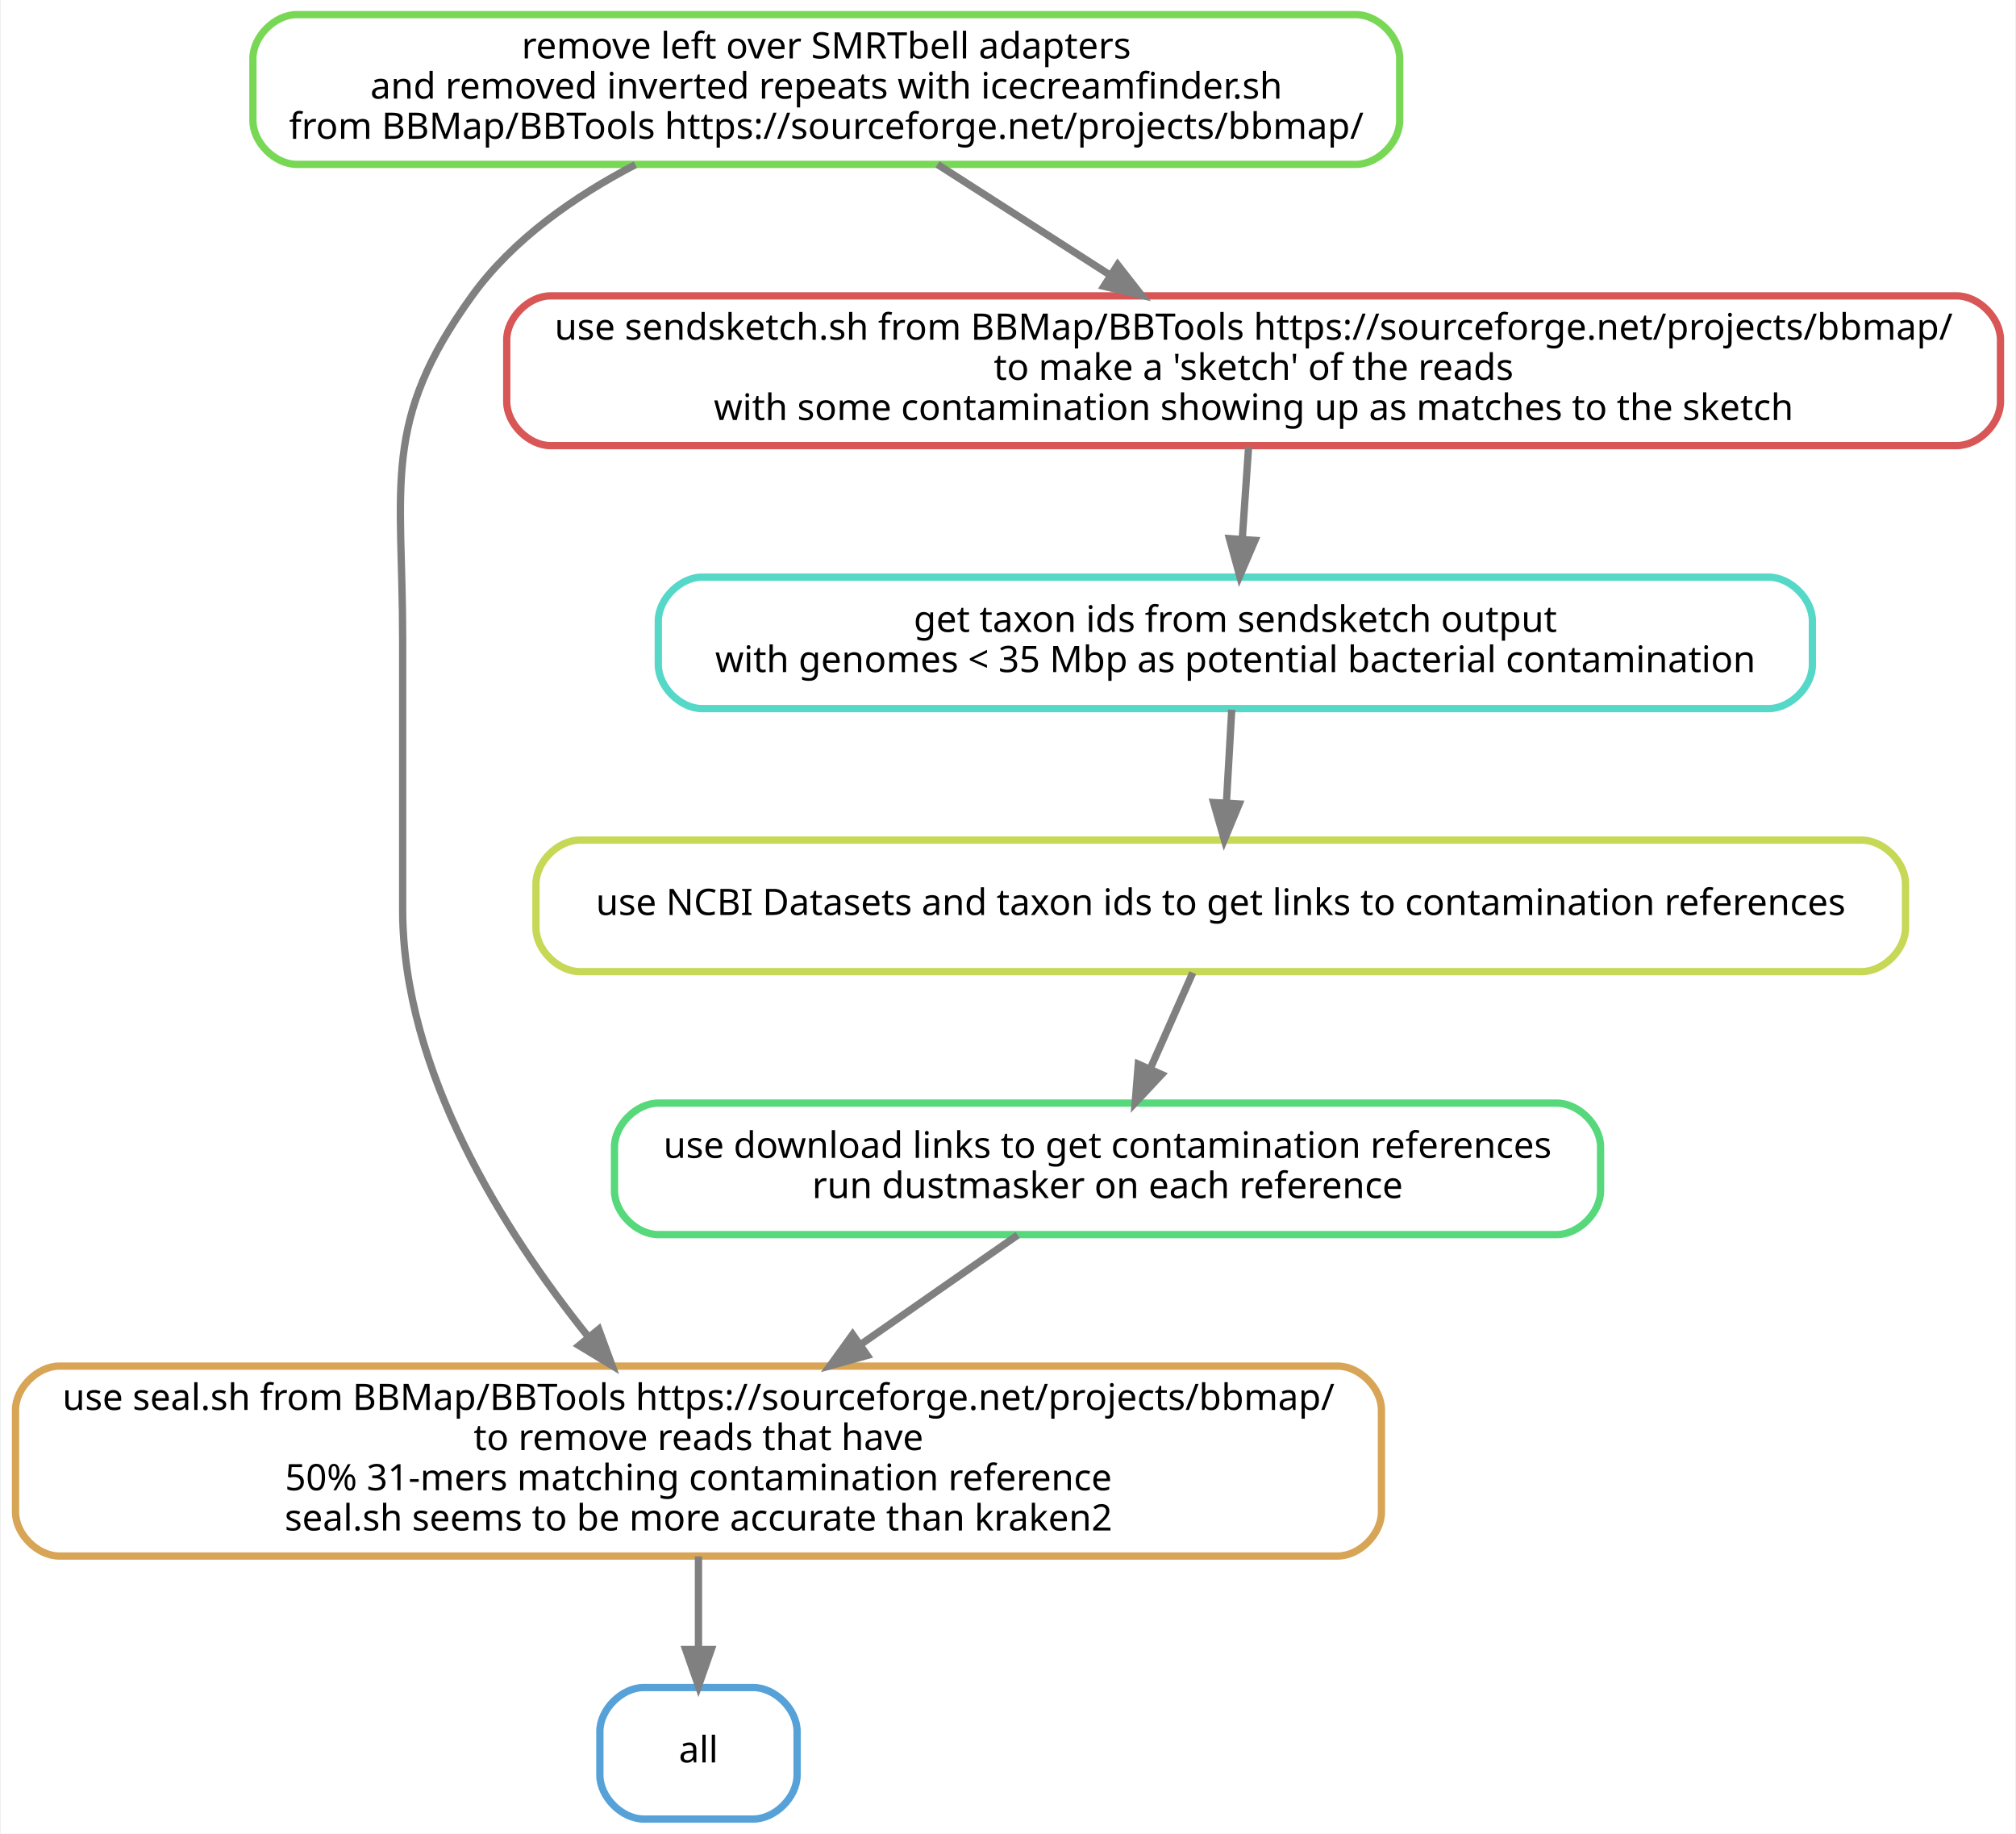
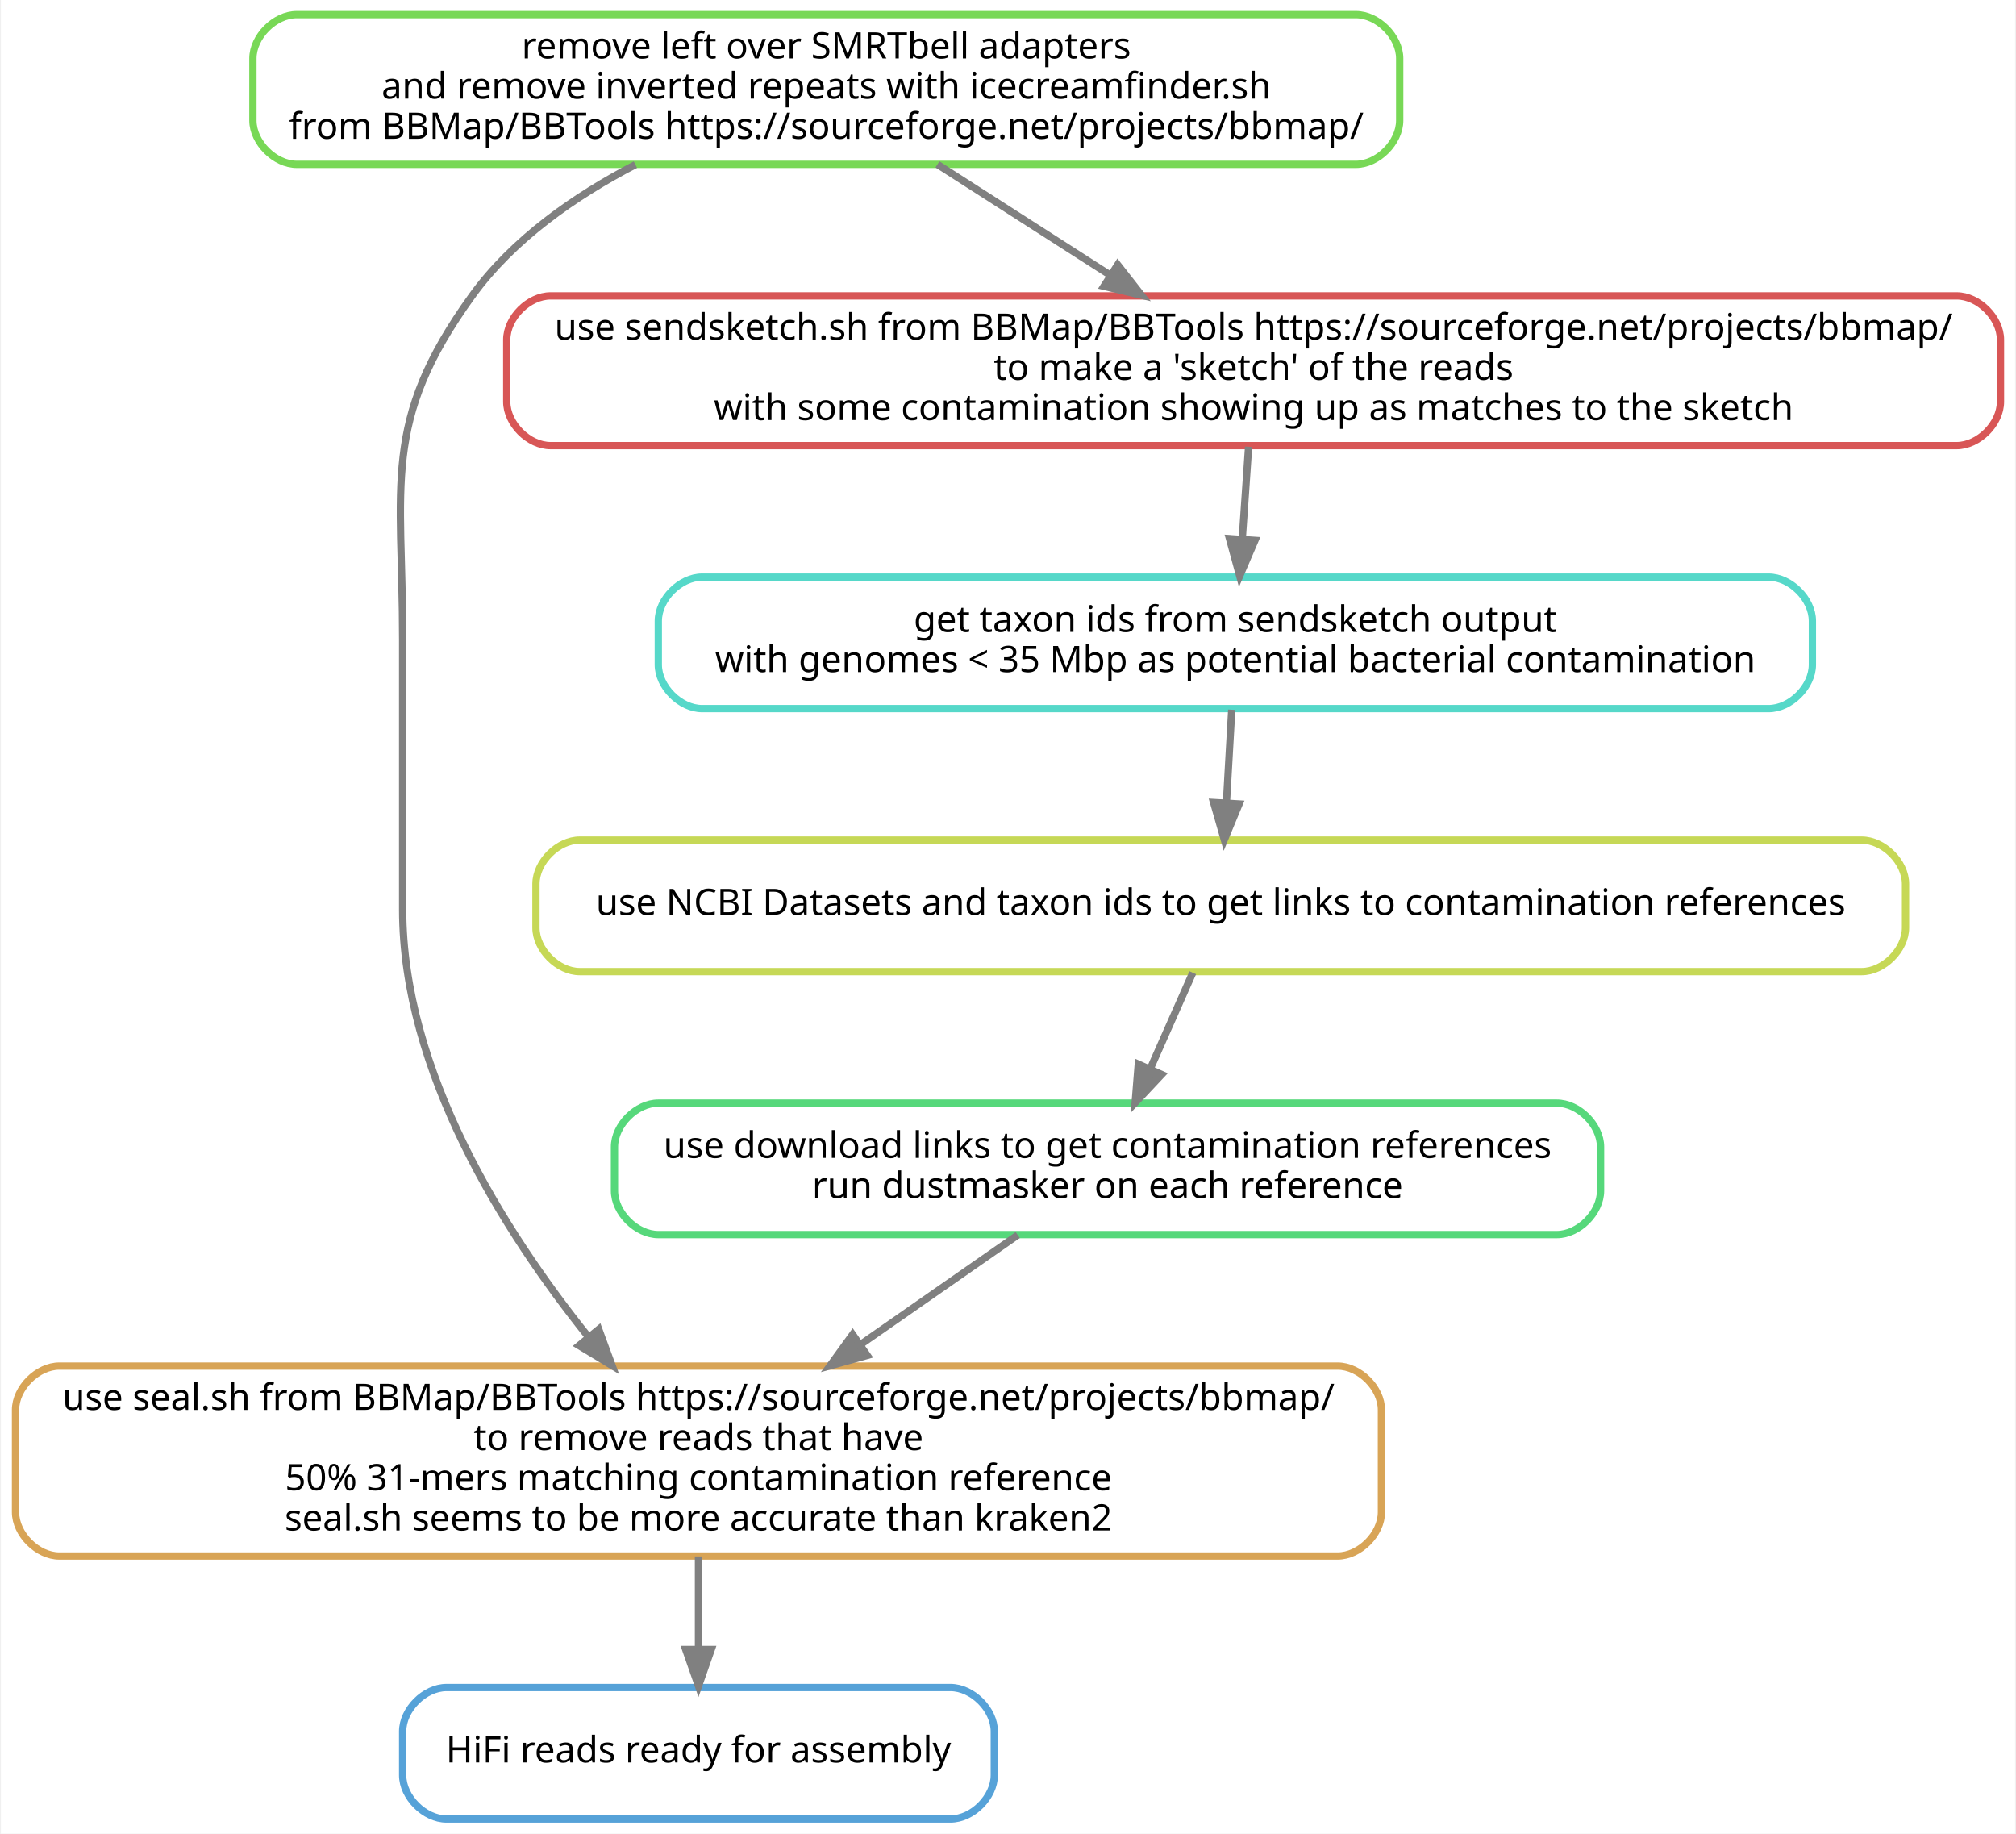
<svg xmlns="http://www.w3.org/2000/svg" width="552pt" height="502pt" viewBox="0.00 0.00 551.50 502.00">
  <g id="graph0" class="graph" transform="scale(1 1) rotate(0) translate(4 498)">
    <polygon fill="white" stroke="transparent" points="-4,4 -4,-498 547.5,-498 547.5,4 -4,4" />
    <g id="node1" class="node">
-       <path fill="none" stroke="#56a2d8" stroke-width="2" d="M202,-36C202,-36 172,-36 172,-36 166,-36 160,-30 160,-24 160,-24 160,-12 160,-12 160,-6 166,0 172,0 172,0 202,0 202,0 208,0 214,-6 214,-12 214,-12 214,-24 214,-24 214,-30 208,-36 202,-36" />
-       <text text-anchor="middle" x="187" y="-15.5" font-family="sans" font-size="10.00">all</text>
+       <path fill="none" stroke="#56a2d8" stroke-width="2" d="M256,-36C256,-36 118,-36 118,-36 112,-36 106,-30 106,-24 106,-24 106,-12 106,-12 106,-6 112,0 118,0 118,0 256,0 256,0 262,0 268,-6 268,-12 268,-12 268,-24 268,-24 268,-30 262,-36 256,-36" />
+       <text text-anchor="middle" x="187" y="-15.5" font-family="sans" font-size="10.00">HiFi reads ready for assembly</text>
    </g>
    <g id="node2" class="node">
      <path fill="none" stroke="#d8a456" stroke-width="2" d="M362,-124C362,-124 12,-124 12,-124 6,-124 0,-118 0,-112 0,-112 0,-84 0,-84 0,-78 6,-72 12,-72 12,-72 362,-72 362,-72 368,-72 374,-78 374,-84 374,-84 374,-112 374,-112 374,-118 368,-124 362,-124" />
      <text text-anchor="middle" x="187" y="-112" font-family="sans" font-size="10.00">use seal.sh from BBMap/BBTools https://sourceforge.net/projects/bbmap/ </text>
      <text text-anchor="middle" x="187" y="-101" font-family="sans" font-size="10.00">to remove reads that have </text>
      <text text-anchor="middle" x="187" y="-90" font-family="sans" font-size="10.00">50% 31-mers matching contamination reference </text>
      <text text-anchor="middle" x="187" y="-79" font-family="sans" font-size="10.00">seal.sh seems to be more accurate than kraken2</text>
    </g>
    <g id="edge1" class="edge">
      <path fill="none" stroke="grey" stroke-width="2" d="M187,-71.89C187,-63.84 187,-54.88 187,-46.66" />
      <polygon fill="grey" stroke="grey" stroke-width="2" points="190.5,-46.41 187,-36.41 183.5,-46.41 190.5,-46.41" />
    </g>
    <g id="node3" class="node">
      <path fill="none" stroke="#78d856" stroke-width="2" d="M367,-494C367,-494 77,-494 77,-494 71,-494 65,-488 65,-482 65,-482 65,-465 65,-465 65,-459 71,-453 77,-453 77,-453 367,-453 367,-453 373,-453 379,-459 379,-465 379,-465 379,-482 379,-482 379,-488 373,-494 367,-494" />
      <text text-anchor="middle" x="222" y="-482" font-family="sans" font-size="10.00">remove left over SMRTbell adapters </text>
-       <text text-anchor="middle" x="222" y="-471" font-family="sans" font-size="10.00">and removed inverted repeats with icecreamfinder.sh </text>
+       <text text-anchor="middle" x="222" y="-471" font-family="sans" font-size="10.00">and remove inverted repeats with icecreamfinder.sh </text>
      <text text-anchor="middle" x="222" y="-460" font-family="sans" font-size="10.00">from BBMap/BBTools https://sourceforge.net/projects/bbmap/</text>
    </g>
    <g id="edge2" class="edge">
      <path fill="none" stroke="grey" stroke-width="2" d="M169.73,-452.92C153.12,-444.28 136.19,-432.5 125,-417 100.05,-382.44 106,-365.62 106,-323 106,-323 106,-323 106,-249 106,-204.69 133.71,-160.9 156.71,-132.18" />
      <polygon fill="grey" stroke="grey" stroke-width="2" points="159.69,-134.07 163.35,-124.13 154.29,-129.62 159.69,-134.07" />
    </g>
    <g id="node7" class="node">
      <path fill="none" stroke="#d85656" stroke-width="2" d="M531.5,-417C531.5,-417 146.5,-417 146.5,-417 140.5,-417 134.5,-411 134.5,-405 134.5,-405 134.5,-388 134.5,-388 134.5,-382 140.5,-376 146.5,-376 146.5,-376 531.5,-376 531.5,-376 537.5,-376 543.5,-382 543.5,-388 543.5,-388 543.5,-405 543.5,-405 543.5,-411 537.5,-417 531.5,-417" />
      <text text-anchor="middle" x="339" y="-405" font-family="sans" font-size="10.00">use sendsketch.sh from BBMap/BBTools https://sourceforge.net/projects/bbmap/ </text>
      <text text-anchor="middle" x="339" y="-394" font-family="sans" font-size="10.00">to make a 'sketch' of the reads </text>
      <text text-anchor="middle" x="339" y="-383" font-family="sans" font-size="10.00">with some contamination showing up as matches to the sketch</text>
    </g>
    <g id="edge7" class="edge">
      <path fill="none" stroke="grey" stroke-width="2" d="M252.43,-452.99C266.81,-443.77 284.15,-432.66 299.52,-422.81" />
      <polygon fill="grey" stroke="grey" stroke-width="2" points="301.78,-425.52 308.31,-417.17 298,-419.62 301.78,-425.52" />
    </g>
    <g id="node4" class="node">
      <path fill="none" stroke="#56d87b" stroke-width="2" d="M422,-196C422,-196 176,-196 176,-196 170,-196 164,-190 164,-184 164,-184 164,-172 164,-172 164,-166 170,-160 176,-160 176,-160 422,-160 422,-160 428,-160 434,-166 434,-172 434,-172 434,-184 434,-184 434,-190 428,-196 422,-196" />
      <text text-anchor="middle" x="299" y="-181" font-family="sans" font-size="10.00">use download links to get contamination references</text>
      <text text-anchor="middle" x="299" y="-170" font-family="sans" font-size="10.00">run dustmasker on each reference</text>
    </g>
    <g id="edge3" class="edge">
      <path fill="none" stroke="grey" stroke-width="2" d="M274.42,-159.88C261.83,-151.11 246.09,-140.15 231.46,-129.96" />
      <polygon fill="grey" stroke="grey" stroke-width="2" points="233.21,-126.92 223,-124.07 229.21,-132.66 233.21,-126.92" />
    </g>
    <g id="node5" class="node">
      <path fill="none" stroke="#c6d856" stroke-width="2" d="M505.5,-268C505.5,-268 154.5,-268 154.5,-268 148.5,-268 142.5,-262 142.5,-256 142.5,-256 142.5,-244 142.5,-244 142.5,-238 148.5,-232 154.5,-232 154.5,-232 505.5,-232 505.5,-232 511.5,-232 517.5,-238 517.5,-244 517.5,-244 517.5,-256 517.5,-256 517.5,-262 511.5,-268 505.5,-268" />
      <text text-anchor="middle" x="330" y="-247.5" font-family="sans" font-size="10.00">use NCBI Datasets and taxon ids to get links to contamination references</text>
    </g>
    <g id="edge4" class="edge">
      <path fill="none" stroke="grey" stroke-width="2" d="M322.34,-231.7C318.81,-223.73 314.54,-214.1 310.63,-205.26" />
      <polygon fill="grey" stroke="grey" stroke-width="2" points="313.82,-203.83 306.57,-196.1 307.42,-206.67 313.82,-203.83" />
    </g>
    <g id="node6" class="node">
      <path fill="none" stroke="#56d8c9" stroke-width="2" d="M480,-340C480,-340 188,-340 188,-340 182,-340 176,-334 176,-328 176,-328 176,-316 176,-316 176,-310 182,-304 188,-304 188,-304 480,-304 480,-304 486,-304 492,-310 492,-316 492,-316 492,-328 492,-328 492,-334 486,-340 480,-340" />
      <text text-anchor="middle" x="334" y="-325" font-family="sans" font-size="10.00">get taxon ids from sendsketch output </text>
      <text text-anchor="middle" x="334" y="-314" font-family="sans" font-size="10.00">with genomes &lt; 35 Mbp as potential bacterial contamination</text>
    </g>
    <g id="edge5" class="edge">
      <path fill="none" stroke="grey" stroke-width="2" d="M333.01,-303.7C332.57,-295.98 332.04,-286.71 331.55,-278.11" />
      <polygon fill="grey" stroke="grey" stroke-width="2" points="335.04,-277.89 330.98,-268.1 328.05,-278.29 335.04,-277.89" />
    </g>
    <g id="edge6" class="edge">
      <path fill="none" stroke="grey" stroke-width="2" d="M337.63,-375.69C337.1,-367.91 336.47,-358.84 335.89,-350.45" />
      <polygon fill="grey" stroke="grey" stroke-width="2" points="339.37,-350.05 335.19,-340.32 332.39,-350.54 339.37,-350.05" />
    </g>
  </g>
</svg>
